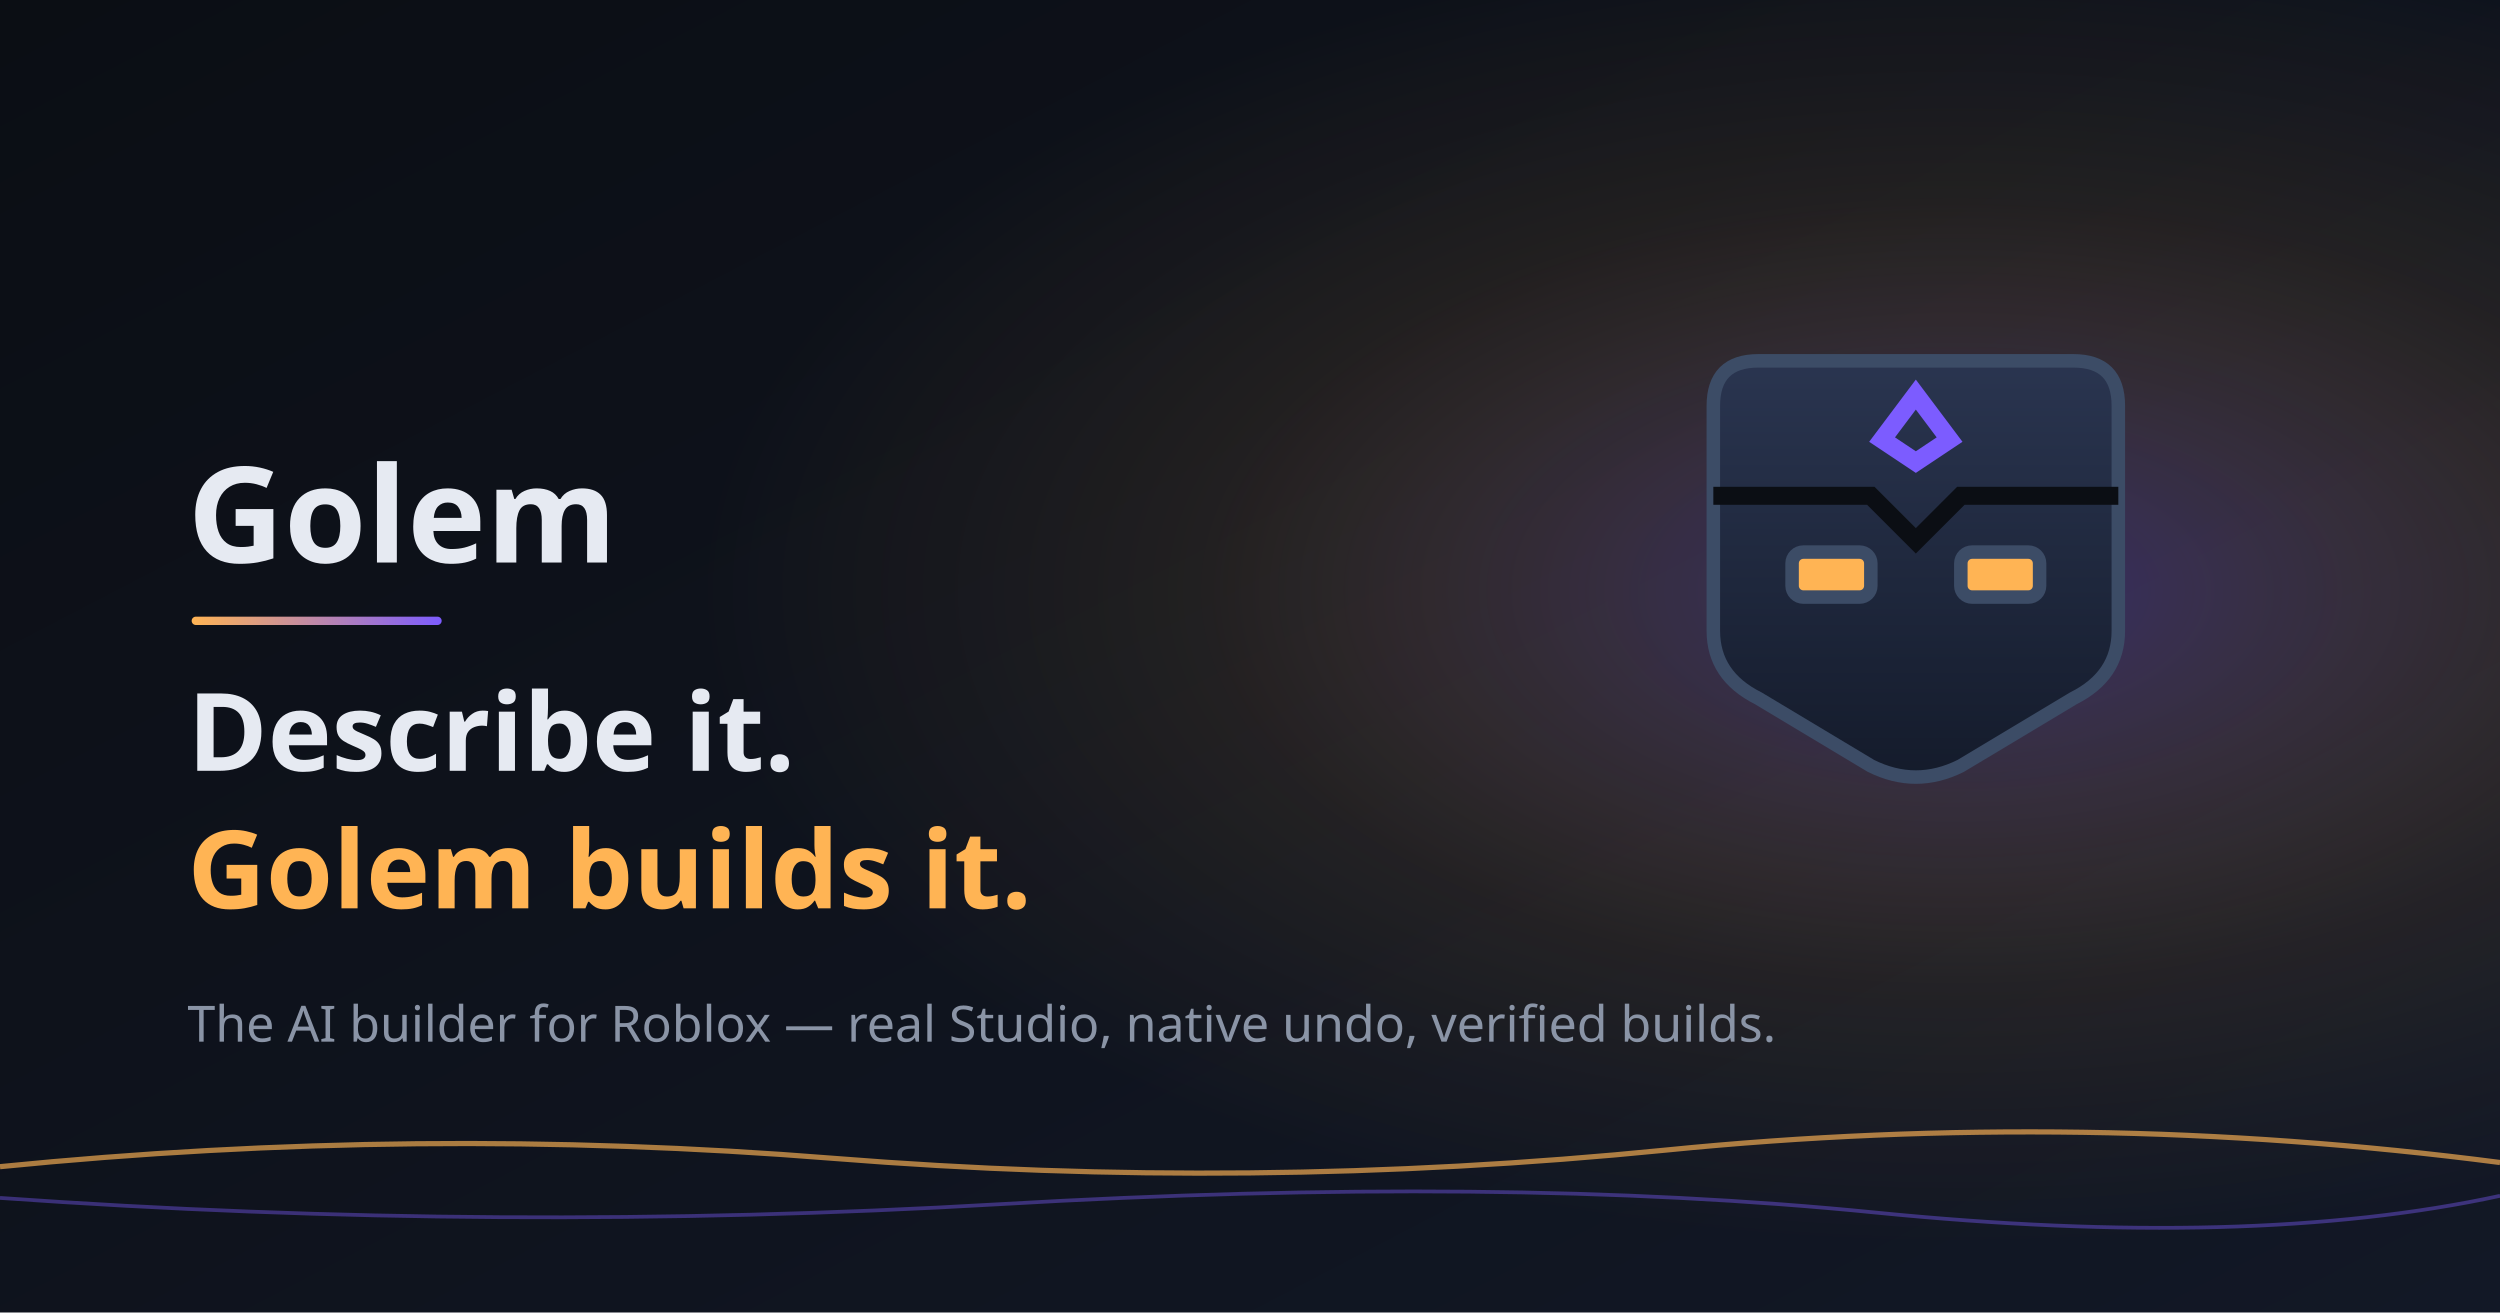
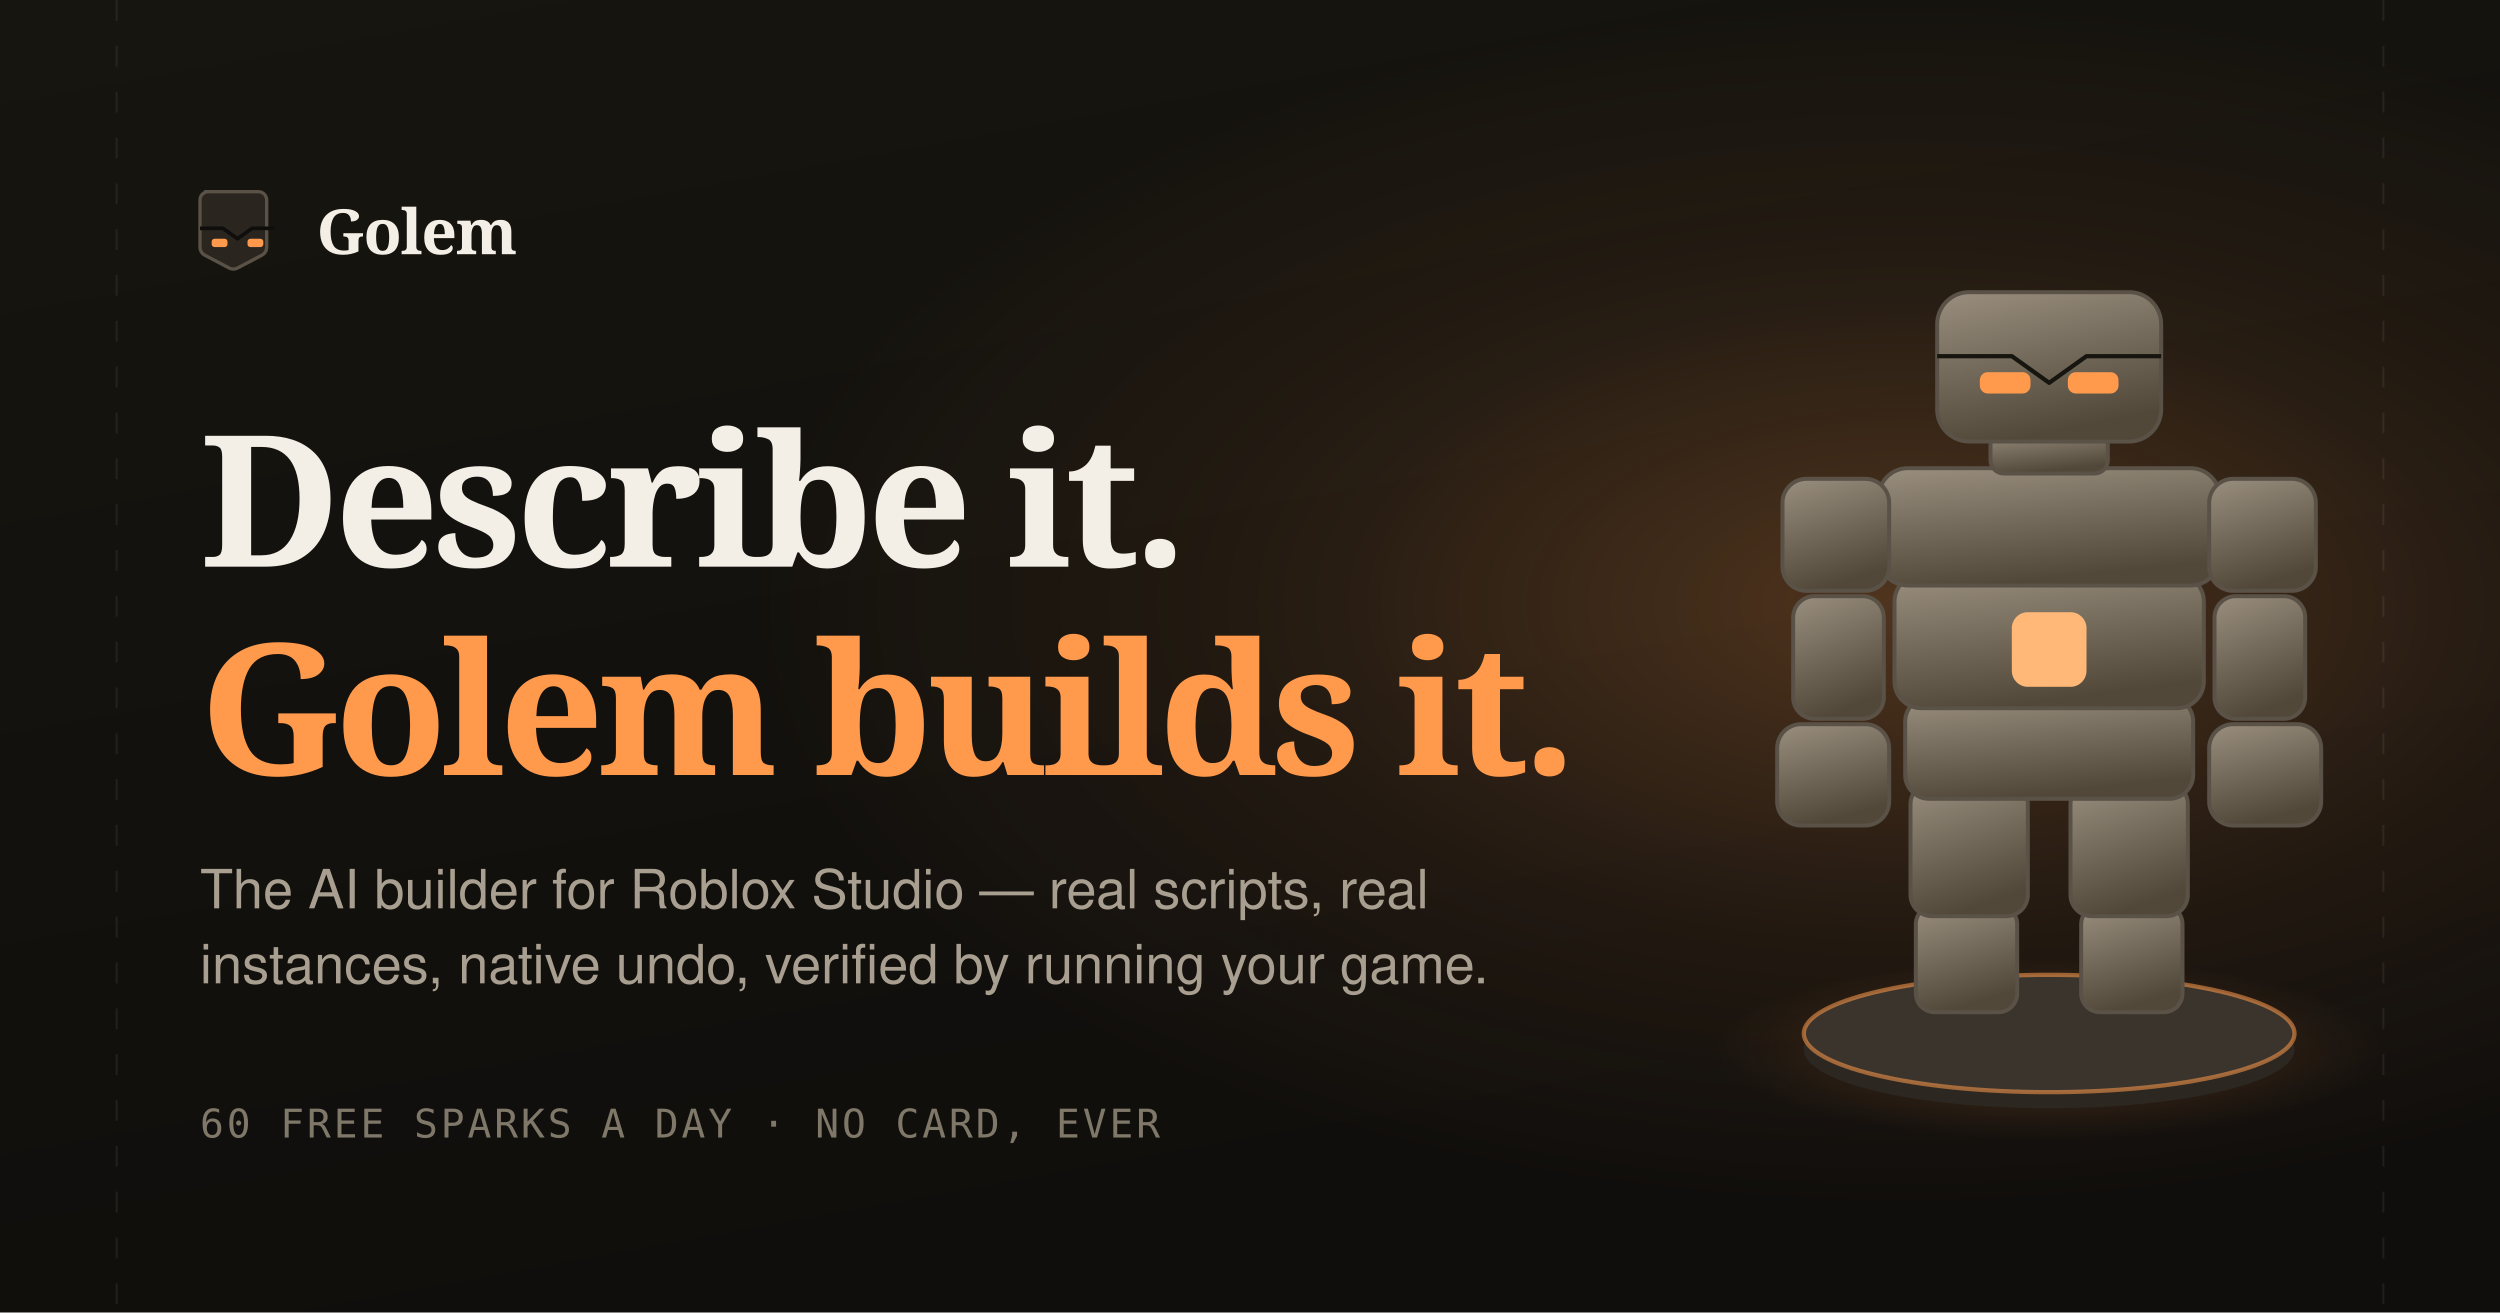
<svg xmlns="http://www.w3.org/2000/svg" width="1200" height="630" viewBox="0 0 1200 630">
  <defs>
-     <linearGradient id="bg" x1="0" y1="0" x2="1" y2="1">
-       <stop offset="0" stop-color="#0B0E14" />
-       <stop offset="1" stop-color="#121826" />
+     <linearGradient id="ground" x1="0" y1="0" x2="0.35" y2="1">
+       <stop offset="0" stop-color="#17150F" />
+       <stop offset="1" stop-color="#100E0C" />
    </linearGradient>
-     <radialGradient id="halo" cx="0.78" cy="0.45" r="0.5">
-       <stop offset="0" stop-color="#7C5CFF" stop-opacity="0.35" />
-       <stop offset="0.6" stop-color="#FFB454" stop-opacity="0.08" />
-       <stop offset="1" stop-color="#FFB454" stop-opacity="0" />
+     <radialGradient id="lamp" cx="0.76" cy="0.46" r="0.46">
+       <stop offset="0" stop-color="#FF9A4D" stop-opacity="0.26" />
+       <stop offset="0.55" stop-color="#FF9A4D" stop-opacity="0.07" />
+       <stop offset="1" stop-color="#FF9A4D" stop-opacity="0" />
    </radialGradient>
-     <linearGradient id="slab" x1="0" y1="0" x2="0" y2="1">
-       <stop offset="0" stop-color="#2a3550" />
-       <stop offset="1" stop-color="#141b2b" />
+     <linearGradient id="stone" x1="0" y1="0" x2="0.3" y2="1">
+       <stop offset="0" stop-color="#9A8F7F" />
+       <stop offset="1" stop-color="#514839" />
    </linearGradient>
-     <linearGradient id="accent" x1="0" y1="0" x2="1" y2="0">
-       <stop offset="0" stop-color="#FFB454" />
-       <stop offset="1" stop-color="#7C5CFF" />
-     </linearGradient>
+     <radialGradient id="pool" cx="0.5" cy="0.5" r="0.5">
+       <stop offset="0" stop-color="#FF9A4D" stop-opacity="0.22" />
+       <stop offset="1" stop-color="#FF9A4D" stop-opacity="0" />
+     </radialGradient>
  </defs>
-   <rect width="1200" height="630" fill="url(#bg)" />
-   <rect width="1200" height="630" fill="url(#halo)" />
-   <path d="M0 560 Q 200 540 400 556 T 800 552 T 1200 558" stroke="#FFB454" stroke-width="2.5" fill="none" opacity="0.65" />
-   <path d="M0 575 Q 240 592 480 578 T 900 582 T 1200 574" stroke="#7C5CFF" stroke-width="1.8" fill="none" opacity="0.4" />
-   <g transform="translate(790, 130) scale(5.4)" stroke="#3c4c66" stroke-width="1.2">
-     <path d="M10 8 L38 8 Q42 8 42 12 L42 32 Q42 36 38 38 L28 44 Q24 46 20 44 L10 38 Q6 36 6 32 L6 12 Q6 8 10 8 Z" fill="url(#slab)" />
-     <path d="M6 20 L20 20 L24 24 L28 20 L42 20" stroke="#0B0E14" stroke-width="1.6" fill="none" />
-     <rect x="13" y="25" width="7" height="4" rx="1" fill="#FFB454" />
-     <rect x="28" y="25" width="7" height="4" rx="1" fill="#FFB454" />
-     <path d="M24 11 L27 15 L24 17 L21 15 Z" fill="none" stroke="#7C5CFF" stroke-width="1.6" />
+   <rect width="1200" height="630" fill="url(#ground)" />
+   <rect width="1200" height="630" fill="url(#lamp)" />
+   <g stroke="#F3EFE6" stroke-opacity="0.07" stroke-width="1" stroke-dasharray="10 12">
+     <path d="M56 0V630M1144 0V630" />
  </g>
-   <text x="90" y="270" font-family="Sora, Verdana, sans-serif" font-size="64" font-weight="700" fill="#E6EAF2">Golem</text>
-   <rect x="92" y="296" width="120" height="4" rx="2" fill="url(#accent)" />
-   <text x="90" y="370" font-family="Sora, Verdana, sans-serif" font-size="52" font-weight="800" fill="#E6EAF2">Describe it.</text>
-   <text x="90" y="436" font-family="Sora, Verdana, sans-serif" font-size="52" font-weight="800" fill="#FFB454">Golem builds it.</text>
-   <text x="90" y="500" font-family="Verdana, sans-serif" font-size="24" fill="#8A94A6">The AI builder for Roblox — real Studio, native undo, verified builds.</text>
+   <g transform="translate(96 92)">
+     <path d="M4 0h26a4 4 0 0 1 4 4v22.6a4.4 4.4 0 0 1-2.3 3.9L20.1 36.6a4.3 4.3 0 0 1-4.2 0L4.3 30.5A4.4 4.4 0 0 1 2 26.6V4a4 4 0 0 1 4-4Z" fill="#2A251F" stroke="#5A5147" stroke-width="1.6" transform="translate(-2 0)" />
+     <path d="M0 17.6h11l7 5 7-5h11" stroke="#100E0C" stroke-width="1.8" fill="none" stroke-linejoin="round" />
+     <rect x="5.6" y="22.6" width="7.6" height="4" rx="1.4" fill="#FF9A4D" />
+     <rect x="22.8" y="22.6" width="7.6" height="4" rx="1.4" fill="#FF9A4D" />
+     <text x="56" y="30" font-family="Georgia, 'Iowan Old Style', serif" font-size="30" font-weight="600" fill="#F3EFE6" letter-spacing="-0.6">Golem</text>
+   </g>
+   <text x="96" y="272" font-family="Georgia, 'Iowan Old Style', serif" font-size="88" font-weight="700" fill="#F3EFE6" letter-spacing="-3">Describe it.</text>
+   <text x="96" y="372" font-family="Georgia, 'Iowan Old Style', serif" font-size="88" font-weight="700" fill="#FF9A4D" letter-spacing="-3">Golem builds it.</text>
+   <text x="96" y="436" font-family="Helvetica, Arial, sans-serif" font-size="26" fill="#A89F90">The AI builder for Roblox Studio — real scripts, real</text>
+   <text x="96" y="472" font-family="Helvetica, Arial, sans-serif" font-size="26" fill="#A89F90">instances, native undo, verified by running your game.</text>
+   <text x="96" y="546" font-family="ui-monospace, Menlo, monospace" font-size="19" fill="#7F7869" letter-spacing="1.4">60 FREE SPARKS A DAY  ·  NO CARD, EVER</text>
+   <g transform="translate(830 130) scale(1.28)">
+     <ellipse cx="120" cy="292" rx="126" ry="34" fill="url(#pool)" />
+     <ellipse cx="120" cy="292" rx="92" ry="22" fill="#2C2721" />
+     <ellipse cx="120" cy="286" rx="92" ry="22" fill="#3A342C" />
+     <ellipse cx="120" cy="286" rx="92" ry="22" fill="none" stroke="#FF9A4D" stroke-opacity="0.55" stroke-width="1.6" />
+     <g fill="url(#stone)" stroke="#5A5147" stroke-width="1.5" stroke-linejoin="round">
+       <rect x="70" y="238" width="38" height="40" rx="7" />
+       <rect x="132" y="238" width="38" height="40" rx="7" />
+       <rect x="68" y="192" width="44" height="50" rx="8" />
+       <rect x="128" y="192" width="44" height="50" rx="8" />
+       <rect x="66" y="160" width="108" height="38" rx="9" />
+       <rect x="62" y="114" width="116" height="50" rx="10" />
+       <rect x="56" y="74" width="128" height="44" rx="11" />
+       <rect x="20" y="78" width="40" height="42" rx="9" />
+       <rect x="180" y="78" width="40" height="42" rx="9" />
+       <rect x="24" y="122" width="34" height="46" rx="8" />
+       <rect x="182" y="122" width="34" height="46" rx="8" />
+       <rect x="18" y="170" width="42" height="38" rx="9" />
+       <rect x="180" y="170" width="42" height="38" rx="9" />
+       <rect x="98" y="60" width="44" height="16" rx="5" />
+       <rect x="78" y="8" width="84" height="56" rx="12" />
+     </g>
+     <path d="M78 32h28l14 10 14-10h28" stroke="#17150F" stroke-width="1.6" fill="none" stroke-linejoin="round" />
+     <rect x="94" y="38" width="19" height="8" rx="3" fill="#FF9A4D" />
+     <rect x="127" y="38" width="19" height="8" rx="3" fill="#FF9A4D" />
+     <rect x="106" y="128" width="28" height="28" rx="6" fill="#FFB877" />
+   </g>
</svg>
